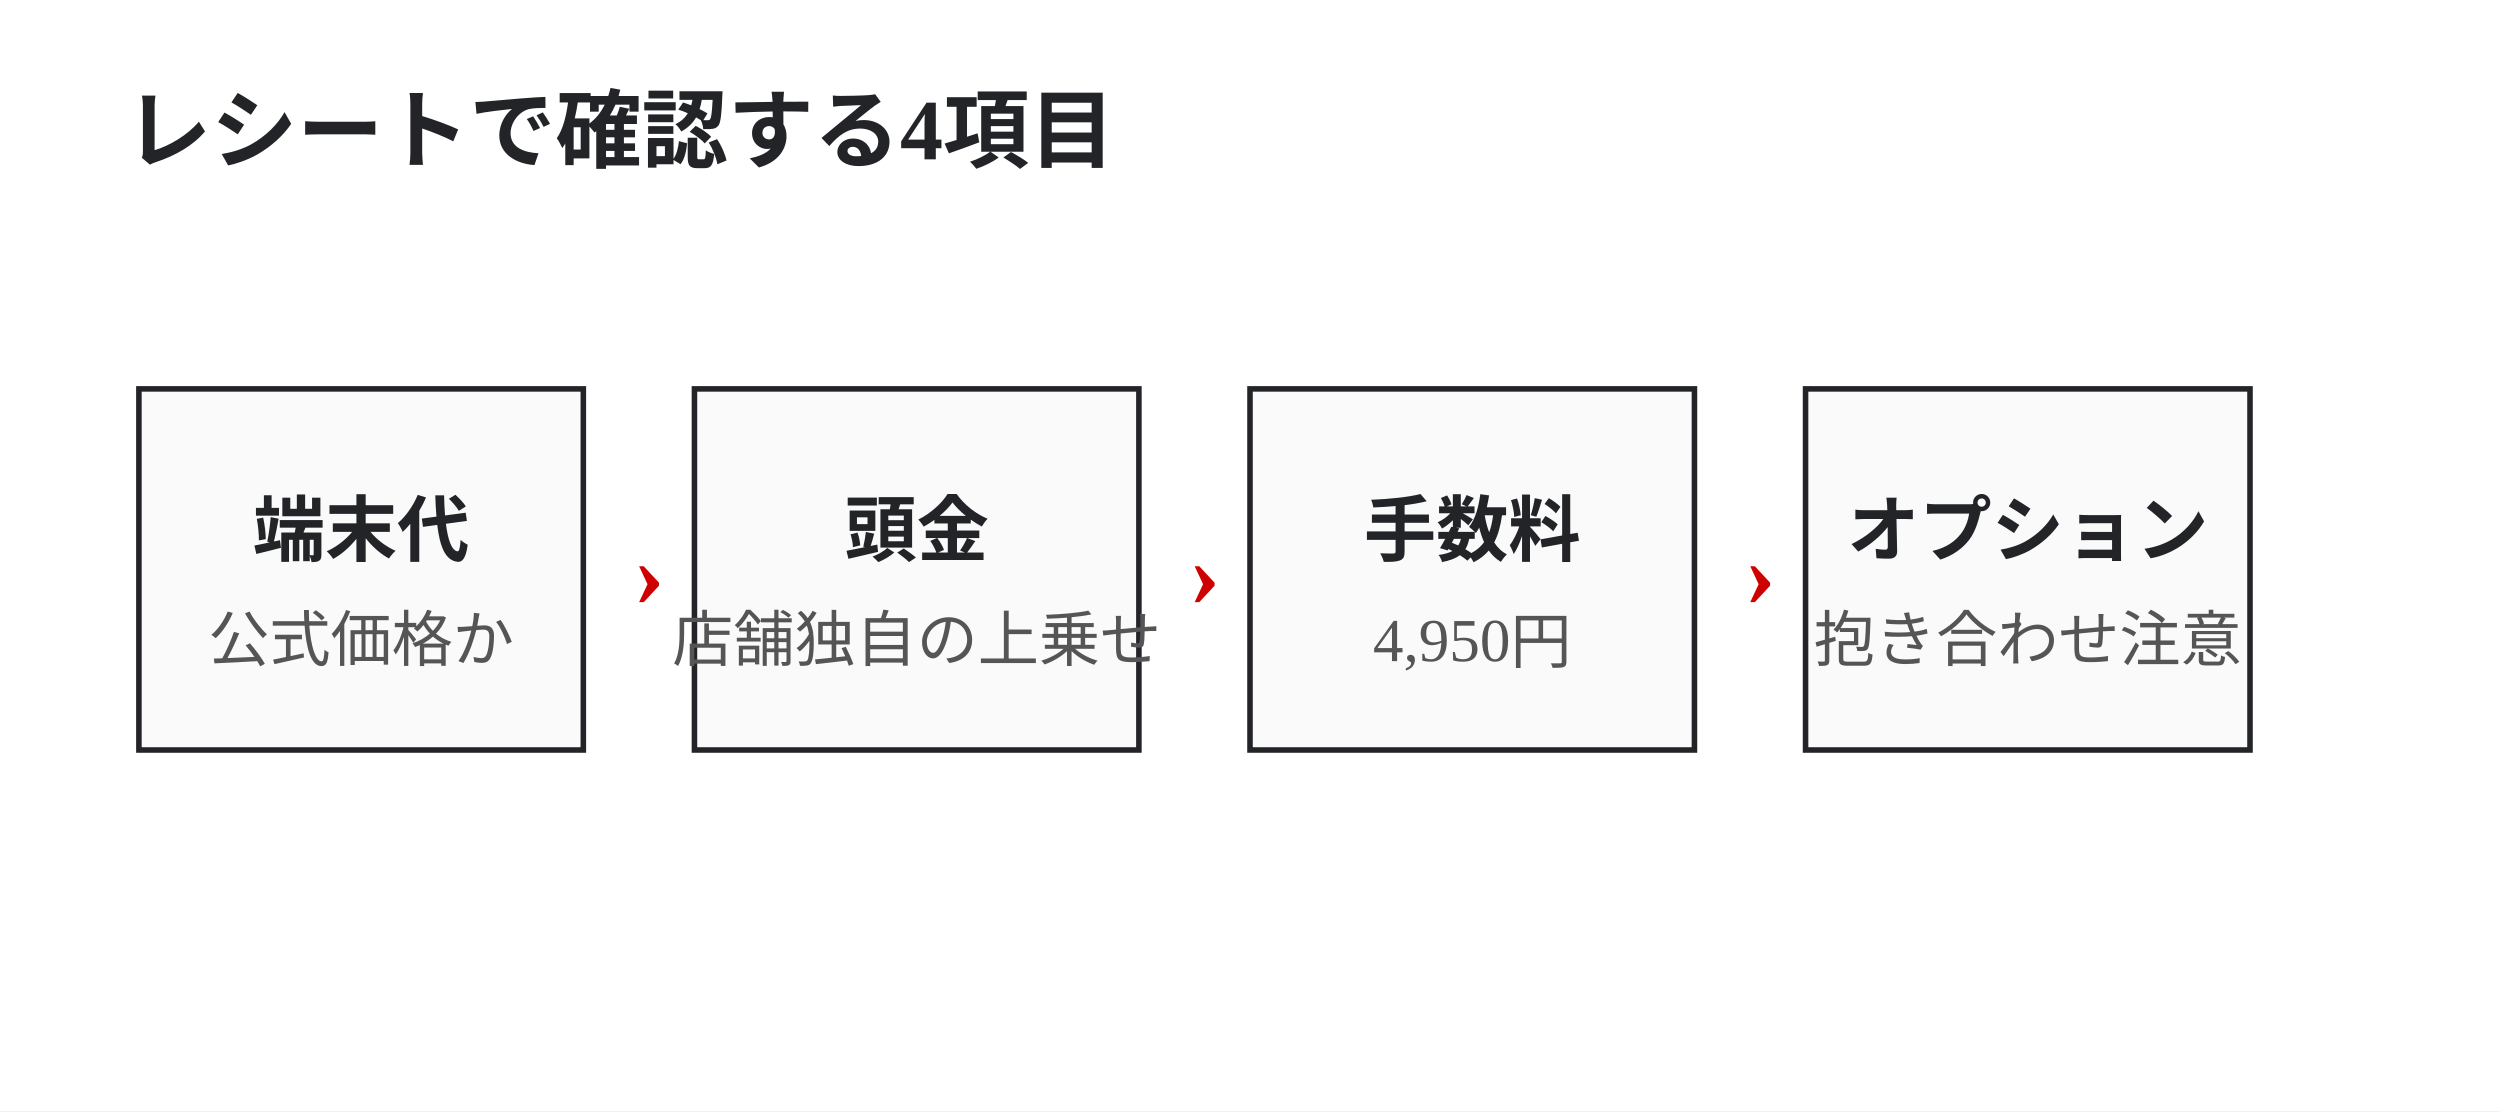
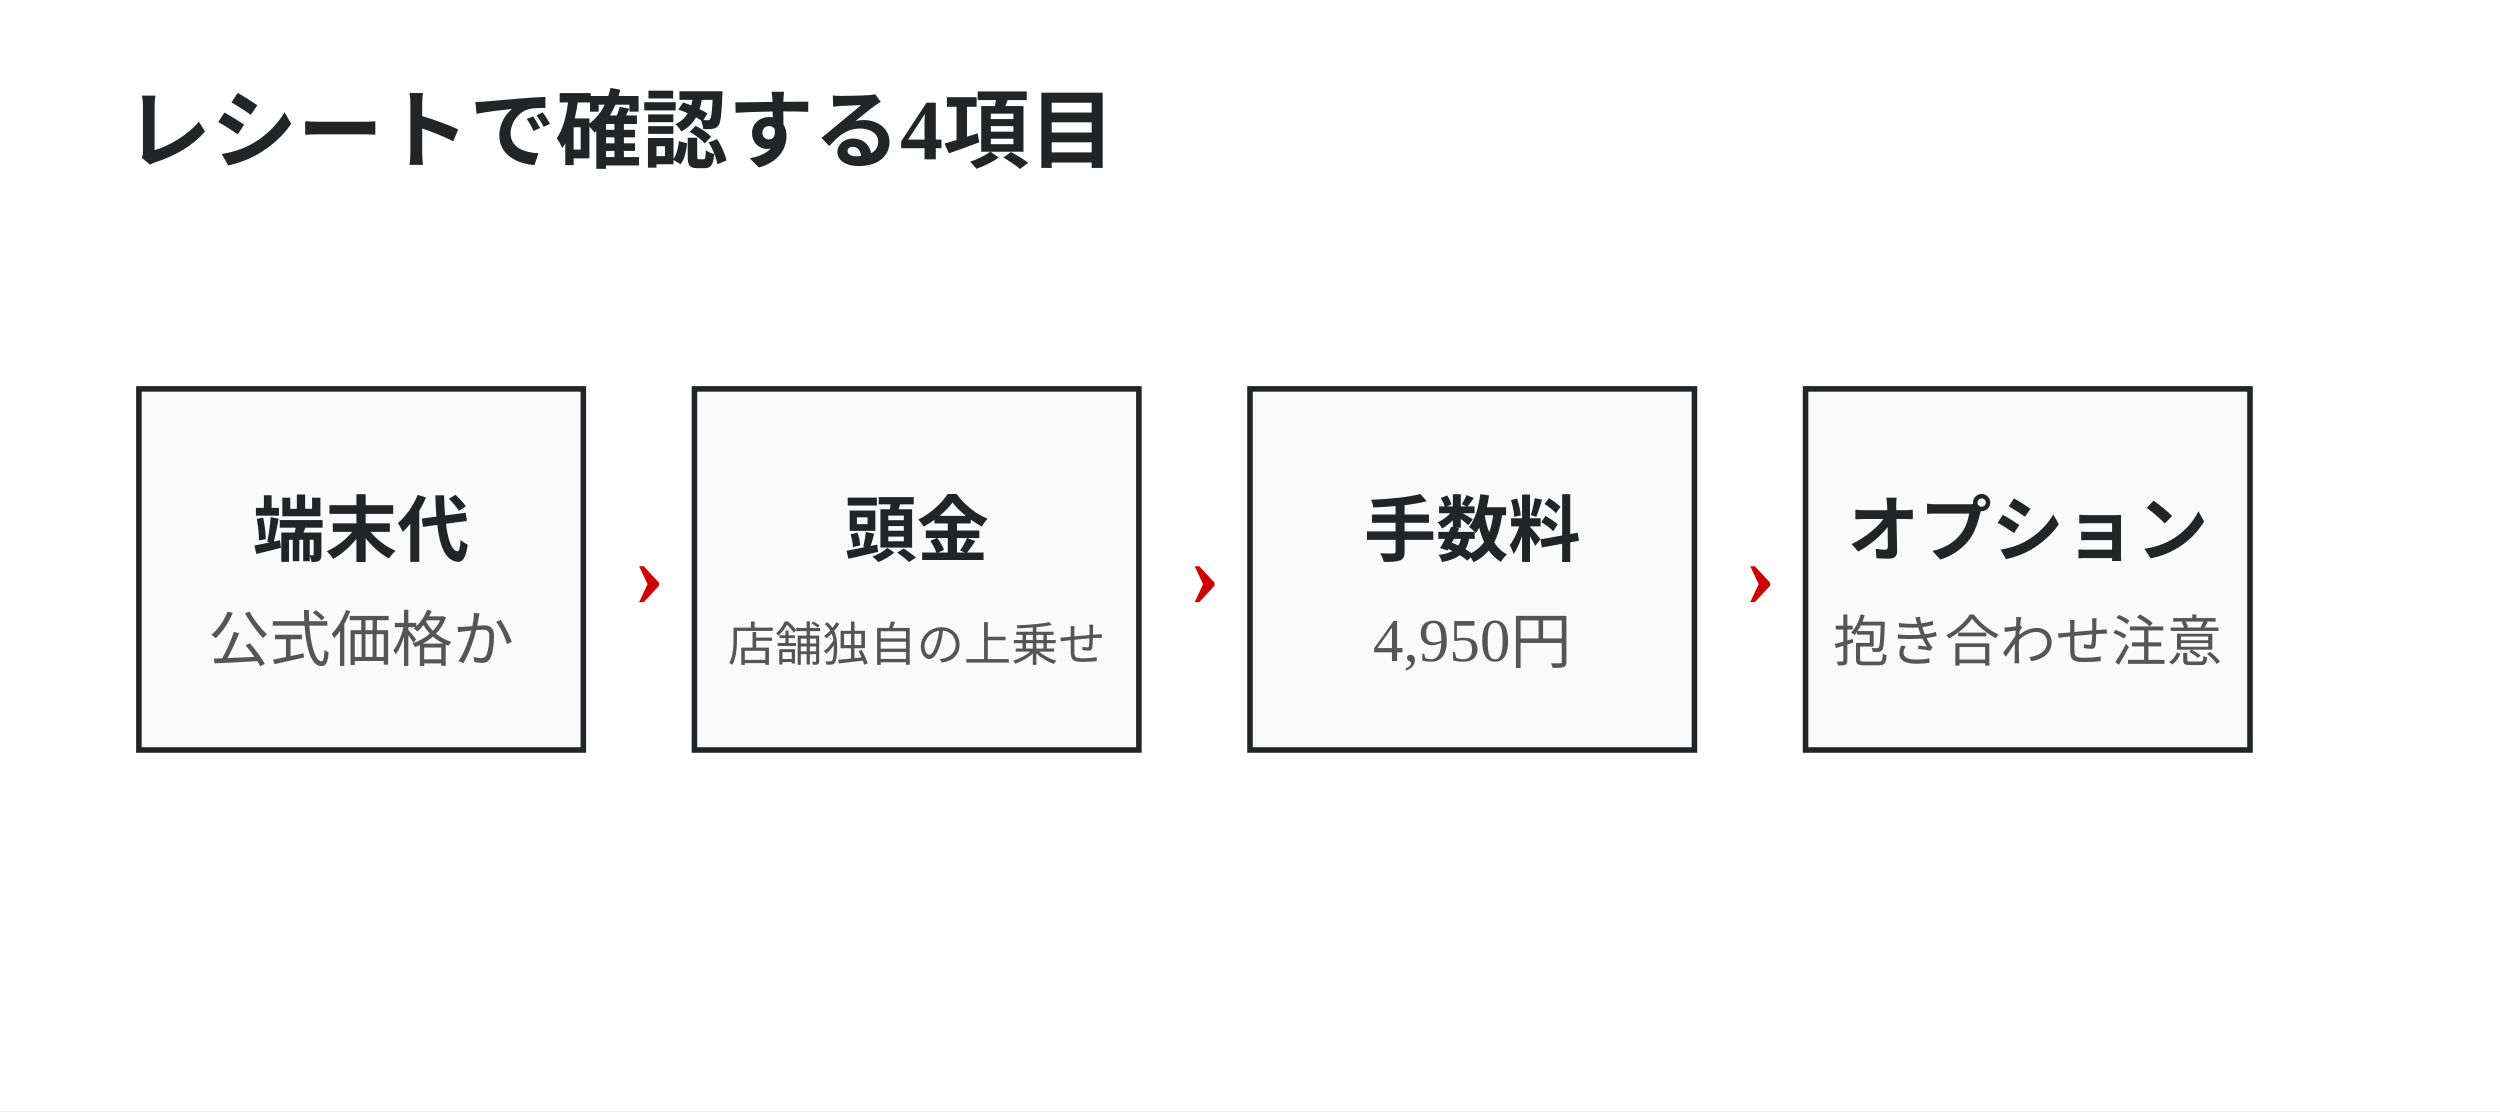
<svg xmlns="http://www.w3.org/2000/svg" width="900" height="400" viewBox="0 0 900 400">
  <rect width="900" height="400" fill="#ffffff" />
  <text x="45" y="58" font-size="31" font-weight="700" fill="#222428">レシートで確認する4項目</text>
  <rect x="50" y="140" width="160" height="130" fill="#fafafa" stroke="#222428" stroke-width="2" />
  <text x="130" y="200" font-size="26" font-weight="700" fill="#222428" text-anchor="middle">端末代</text>
  <text x="130" y="238" font-size="22" fill="#555" text-anchor="middle">公式価格か</text>
  <text x="228" y="218" font-size="34" font-weight="700" fill="#ce0000">›</text>
  <rect x="250" y="140" width="160" height="130" fill="#fafafa" stroke="#222428" stroke-width="2" />
  <text x="330" y="200" font-size="26" font-weight="700" fill="#222428" text-anchor="middle">頭金</text>
-   <text x="330" y="238" font-size="22" fill="#555" text-anchor="middle">店舗独自の上乗せ</text>
+   <text x="330" y="238" font-size="17" fill="#555" text-anchor="middle">店舗独自の上乗せ</text>
  <text x="428" y="218" font-size="34" font-weight="700" fill="#ce0000">›</text>
  <rect x="450" y="140" width="160" height="130" fill="#fafafa" stroke="#222428" stroke-width="2" />
  <text x="530" y="200" font-size="26" font-weight="700" fill="#222428" text-anchor="middle">手数料</text>
  <text x="530" y="238" font-size="22" fill="#555" text-anchor="middle">4,950円</text>
  <text x="628" y="218" font-size="34" font-weight="700" fill="#ce0000">›</text>
  <rect x="650" y="140" width="160" height="130" fill="#fafafa" stroke="#222428" stroke-width="2" />
  <text x="730" y="200" font-size="26" font-weight="700" fill="#222428" text-anchor="middle">オプション</text>
-   <text x="730" y="238" font-size="22" fill="#555" text-anchor="middle">抱き合わせ注意</text>
+   <text x="730" y="238" font-size="20" fill="#555" text-anchor="middle">抱き合わせ注意</text>
</svg>
